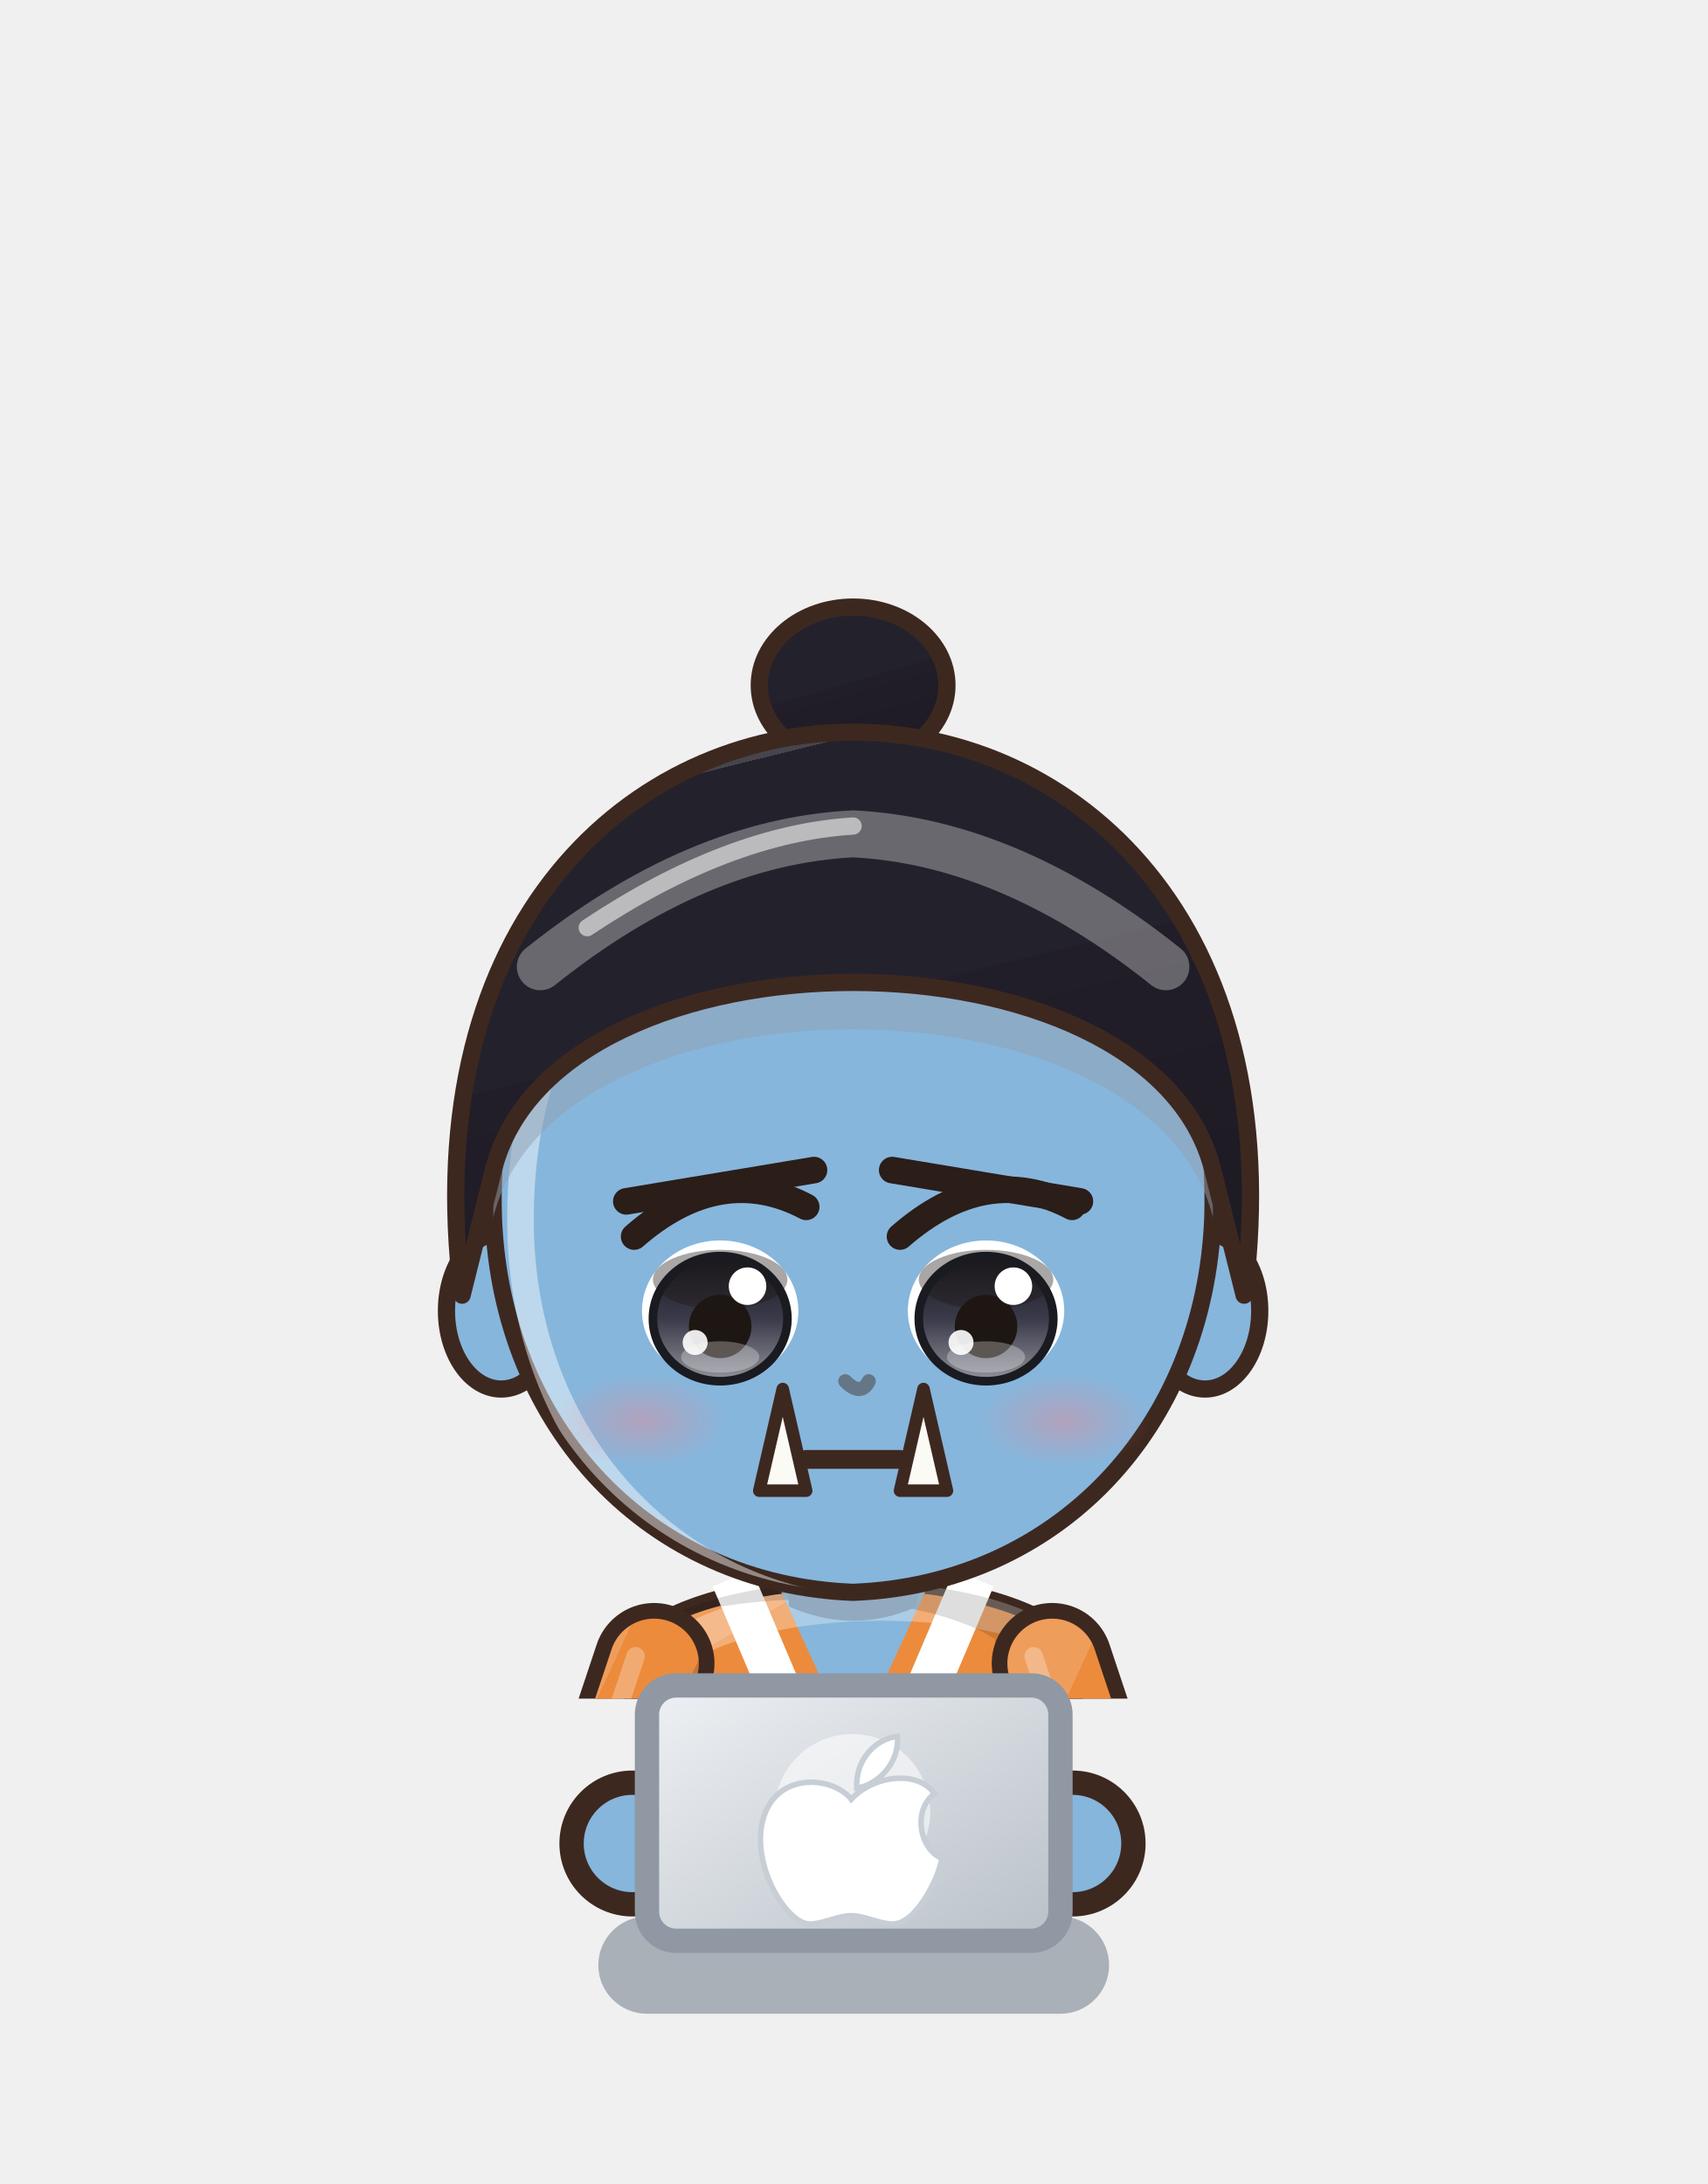
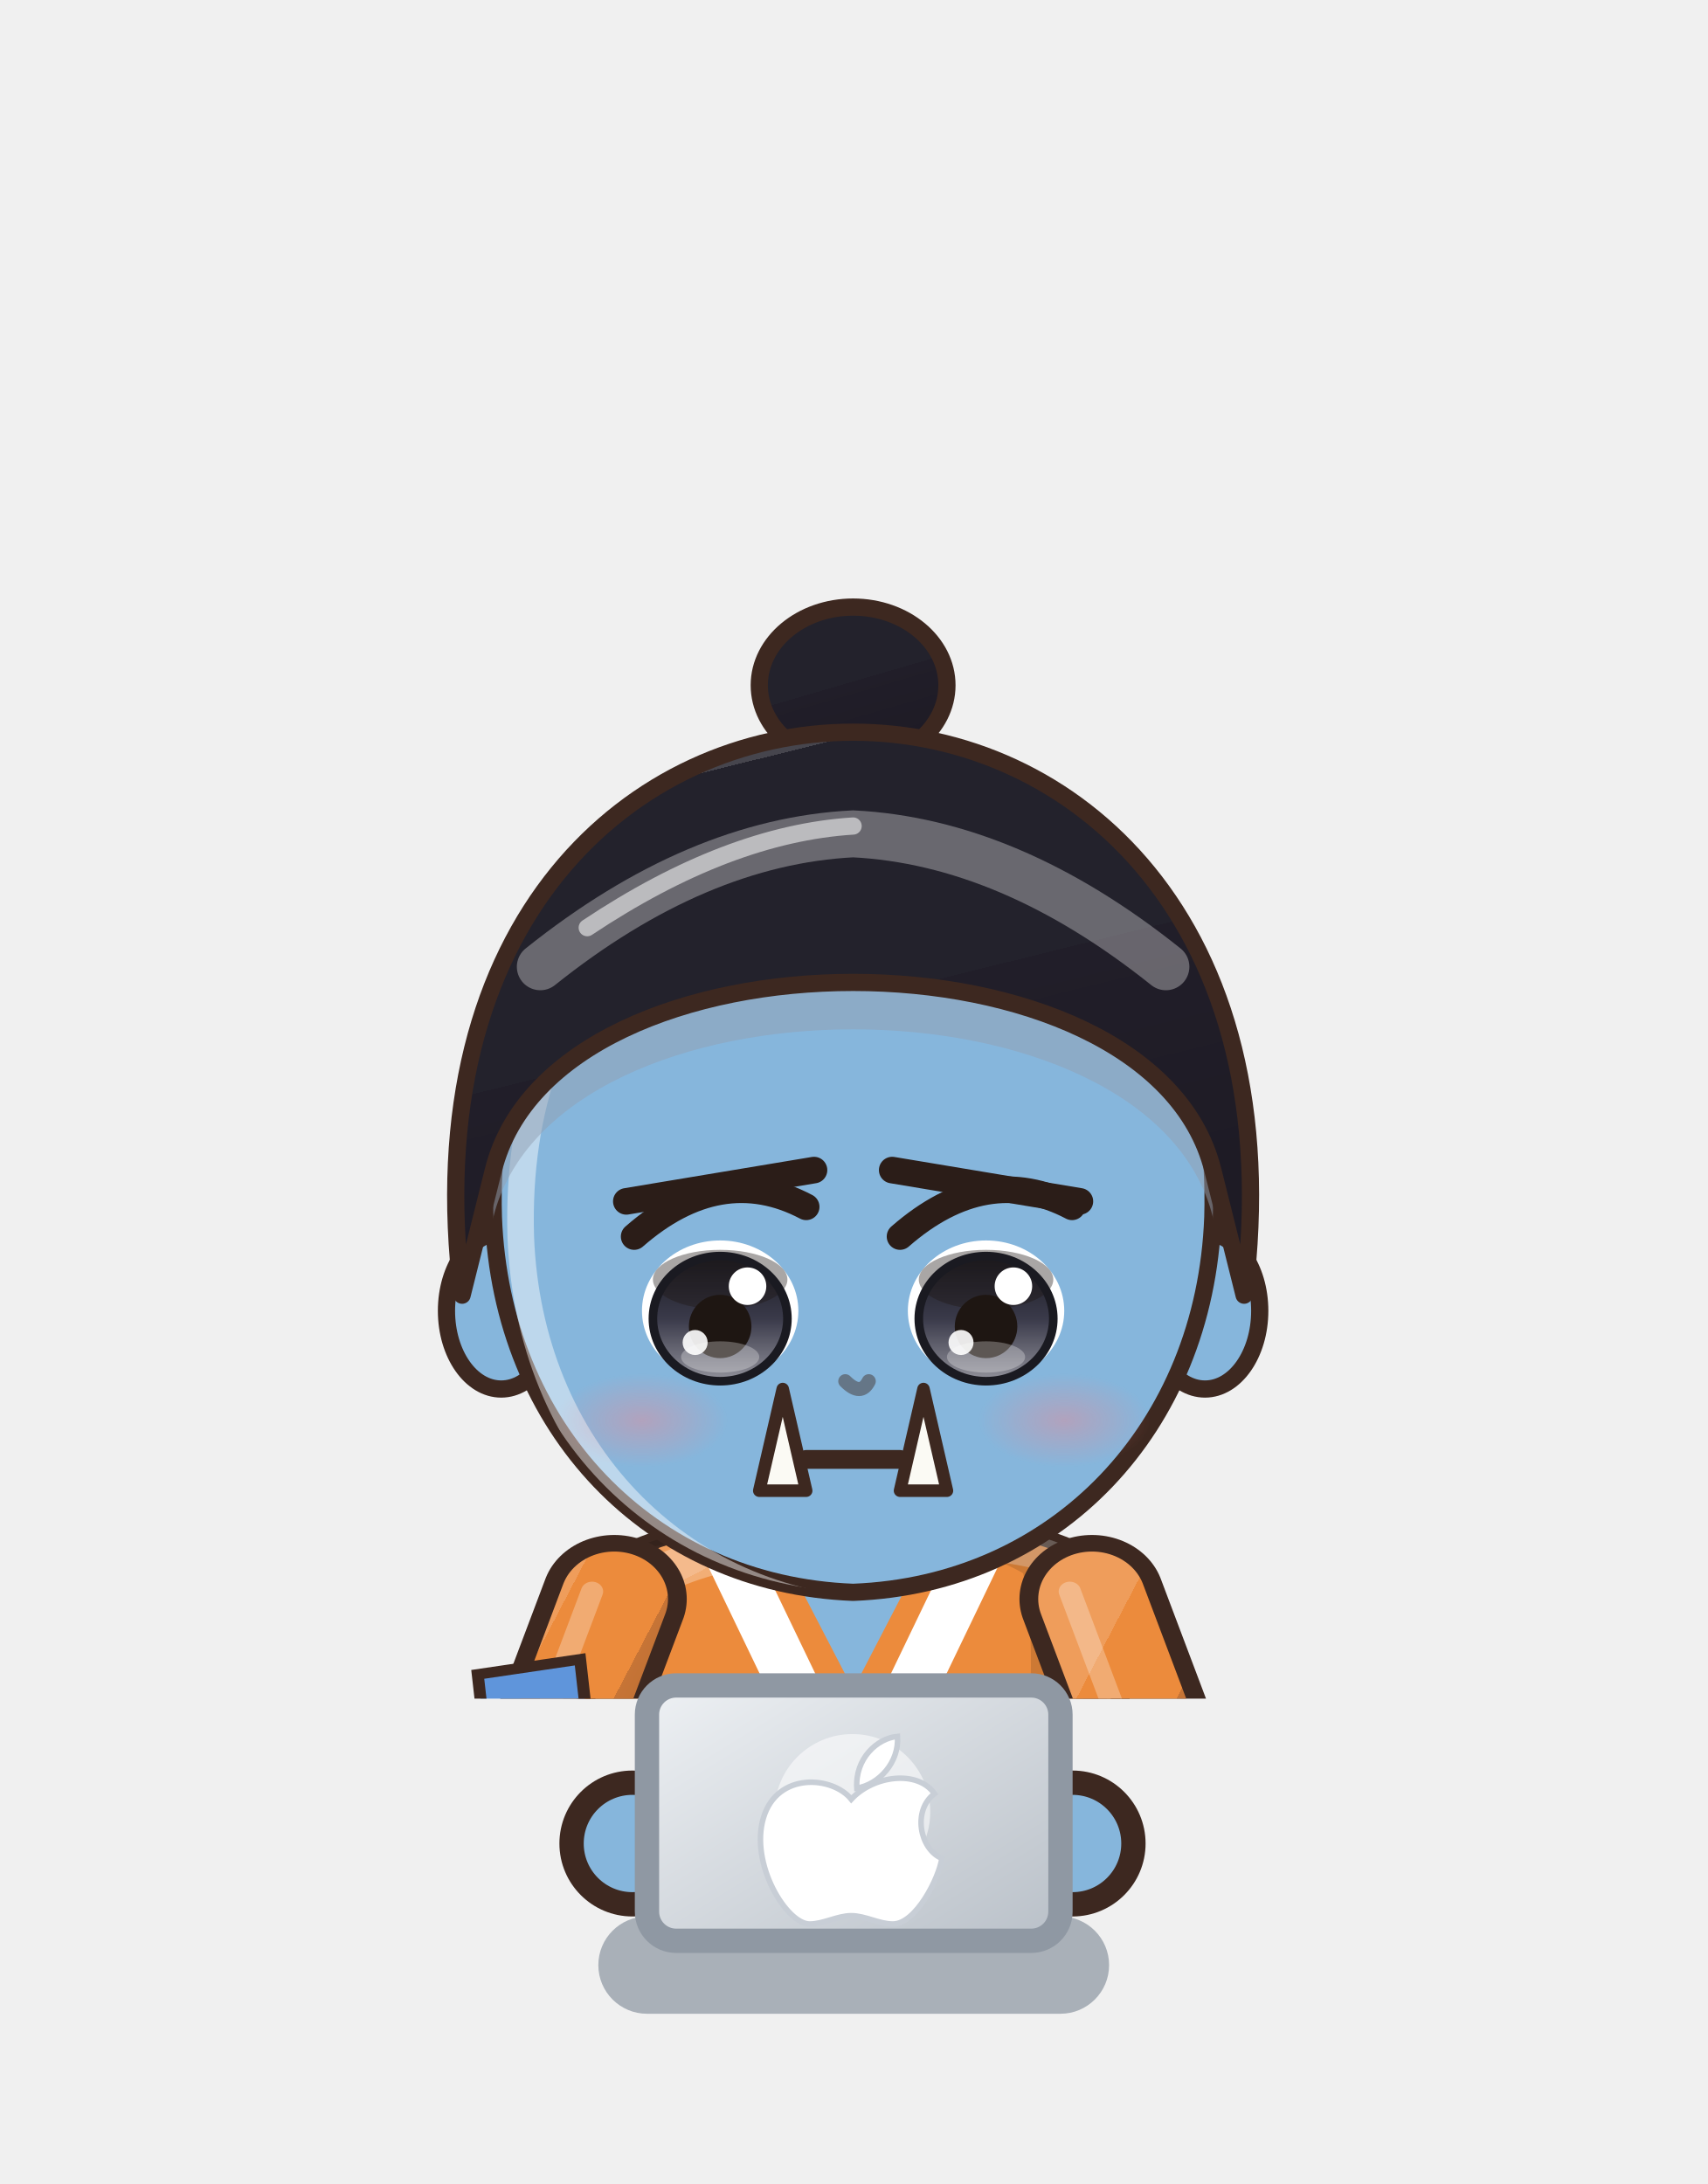
<svg xmlns="http://www.w3.org/2000/svg" viewBox="597.3 228.2 70.2 89.8" width="70.2" height="89.8">
  <svg x="597.3" y="228.2" viewBox="-120 -180 240 238.95" width="70.15" height="69.842">
    <defs>
      <linearGradient id="hair52" x1="0" y1="0" x2=".35" y2="1">
        <stop offset="0" stop-color="#46454d" />
        <stop offset=".16" stop-color="#46454d" />
        <stop offset=".16" stop-color="#23222c" />
        <stop offset=".58" stop-color="#23222c" />
        <stop offset=".58" stop-color="#211e29" />
        <stop offset="1" stop-color="#1e1b25" />
      </linearGradient>
      <radialGradient id="skin52" cx=".4" cy=".32" r=".85">
        <stop offset="0" stop-color="#86b6dc" />
        <stop offset=".84" stop-color="#86b6dc" />
        <stop offset=".84" stop-color="#92aac0" />
        <stop offset="1" stop-color="#92aac0" />
      </radialGradient>
      <linearGradient id="cloth52" x1="0" y1="0" x2=".45" y2="1">
        <stop offset="0" stop-color="#ef9d5b" />
        <stop offset=".16" stop-color="#ef9d5b" />
        <stop offset=".16" stop-color="#ec8b3c" />
        <stop offset=".6" stop-color="#ec8b3c" />
        <stop offset=".6" stop-color="#c67436" />
        <stop offset="1" stop-color="#b66a31" />
      </linearGradient>
      <linearGradient id="iris52" x1="0" y1="0" x2="0" y2="1">
        <stop offset="0" stop-color="#1a1a21" />
        <stop offset=".5" stop-color="#3a3a4a" />
        <stop offset="1" stop-color="#92929b" />
      </linearGradient>
      <linearGradient id="gold52" x1="0" y1="0" x2="1" y2="1">
        <stop offset="0" stop-color="#f6d27a" />
        <stop offset=".55" stop-color="#d9a63a" />
        <stop offset="1" stop-color="#a8761e" />
      </linearGradient>
      <linearGradient id="steel52" x1="0" y1="0" x2="1" y2="1">
        <stop offset="0" stop-color="#e4e8ee" />
        <stop offset=".5" stop-color="#9aa3ad" />
        <stop offset="1" stop-color="#5a606a" />
      </linearGradient>
      <linearGradient id="beard52" x1="0" y1="0" x2="0" y2="1">
        <stop offset="0" stop-color="#e6e6ea" />
        <stop offset="1" stop-color="#b8b8c2" />
      </linearGradient>
      <radialGradient id="hawkiris52" cx=".45" cy=".4" r=".7">
        <stop offset="0" stop-color="#ffe27a" />
        <stop offset=".6" stop-color="#e8a52a" />
        <stop offset="1" stop-color="#9a5a12" />
      </radialGradient>
      <linearGradient id="straw52" x1="0" y1="0" x2=".3" y2="1">
        <stop offset="0" stop-color="#ffe7aa" />
        <stop offset=".16" stop-color="#ffe7aa" />
        <stop offset=".16" stop-color="#ffe39a" />
        <stop offset=".58" stop-color="#ffe39a" />
        <stop offset=".58" stop-color="#e9b456" />
        <stop offset="1" stop-color="#d6a54f" />
      </linearGradient>
      <radialGradient id="blush52">
        <stop offset="0" stop-color="#ff7f86" stop-opacity=".9" />
        <stop offset="1" stop-color="#ff7f86" stop-opacity="0" />
      </radialGradient>
      <clipPath id="face52">
        <path d="M -46,-4 C -47,-38 -25,-55 0,-55 C 25,-55 47,-38 46,-4 C 45,23 26,43 0,44 C -26,43 -45,23 -46,-4 Z" />
      </clipPath>
      <clipPath id="torso52">
        <path d="M -30,50 C -34,68 -28,94 -26,124 L 26,124 C 28,94 34,68 30,50 C 18,40 -18,40 -30,50 Z" />
      </clipPath>
    </defs>
    <ellipse cx="0" cy="208" rx="42" ry="7" fill="#000000" opacity=".16" />
    <g transform="translate(0,44.0) scale(1.100) translate(0,-44)">
      <ellipse cx="0" cy="-72" rx="12" ry="10" fill="url(#hair52)" stroke="#3d2820" stroke-width="2.2" stroke-linejoin="round" />
    </g>
-     <g transform="translate(0,205) scale(1,1) translate(0,-205)">
+     <g transform="translate(0,205) scale(1.2,1.06) translate(0,-205)">
      <path d="M -23.5,118 Q -24.5,160.0 -20.5,202 L -5.5,202 Q -1.5,160.0 -2.5,118 Z" fill="#2a5ea8" stroke="#3d2820" stroke-width="2.2" stroke-linejoin="round" />
      <path d="M -9,124 Q -8,160 -10,196" stroke="#000000" stroke-width="4.5" fill="none" opacity=".14" stroke-linecap="round" />
      <path d="M -18,126 Q -19,150 -18,170" stroke="#ffffff" stroke-width="2" fill="none" opacity=".22" stroke-linecap="round" />
      <ellipse cx="-13" cy="205" rx="14" ry="7" fill="#3a2a24" stroke="#3d2820" stroke-width="2.2" stroke-linejoin="round" />
      <ellipse cx="-17" cy="202.5" rx="5" ry="2" fill="#ffffff" opacity=".35" />
      <path d="M 2.5,118 Q 1.5,160.0 5.5,202 L 20.5,202 Q 24.5,160.0 23.5,118 Z" fill="#2a5ea8" stroke="#3d2820" stroke-width="2.2" stroke-linejoin="round" />
      <path d="M 17,124 Q 18,160 16,196" stroke="#000000" stroke-width="4.5" fill="none" opacity=".14" stroke-linecap="round" />
      <path d="M 8,126 Q 7,150 8,170" stroke="#ffffff" stroke-width="2" fill="none" opacity=".22" stroke-linecap="round" />
      <ellipse cx="13" cy="205" rx="14" ry="7" fill="#3a2a24" stroke="#3d2820" stroke-width="2.2" stroke-linejoin="round" />
      <ellipse cx="9" cy="202.5" rx="5" ry="2" fill="#ffffff" opacity=".35" />
      <path d="M -30,50 C -34,68 -28,94 -26,124 L 26,124 C 28,94 34,68 30,50 C 18,40 -18,40 -30,50 Z" fill="url(#cloth52)" stroke="#3d2820" stroke-width="2.2" stroke-linejoin="round" />
      <path d="M -17,42 L 0,82 L 17,42" stroke="#ffffff" stroke-width="6" fill="none" />
      <path d="M -11,42 L 0,66 L 11,42 Z" fill="url(#skin52)" />
      <path d="M -31,96 L 31,96 L 30,110 L -30,110 Z" fill="#2a5ea8" stroke="#3d2820" stroke-width="2.2" stroke-linejoin="round" />
      <g clip-path="url(#torso52)">
        <path d="M -30,50 C -34,68 -28,94 -26,124 L 26,124 C 28,94 34,68 30,50 C 18,40 -18,40 -30,50 Z" transform="translate(4,3)" fill="none" stroke="#ffffff" stroke-width="5" opacity=".3" />
        <path d="M -30,50 C -34,68 -28,94 -26,124 L 26,124 C 28,94 34,68 30,50 C 18,40 -18,40 -30,50 Z" transform="translate(-6,-2)" fill="none" stroke="#000000" stroke-width="9" opacity=".13" />
      </g>
      <path d="M -27,112 L -36,176 L -10,176 L -9,118 Z M 27,112 L 36,176 L 10,176 L 9,118 Z" fill="url(#cloth52)" stroke="#3d2820" stroke-width="2.2" stroke-linejoin="round" />
      <path d="M -28,54 L -38,84 L -31,102" stroke="#3d2820" stroke-width="17" fill="none" stroke-linecap="round" stroke-linejoin="round" />
      <path d="M -28,54 L -38,84 L -31,102" stroke="url(#cloth52)" stroke-width="12.6" fill="none" stroke-linecap="round" stroke-linejoin="round" />
      <path d="M -28,54 L -38,84 L -31,102" transform="translate(-2.6,-1)" stroke="#ffffff" stroke-width="2.6" fill="none" stroke-linecap="round" stroke-linejoin="round" opacity=".28" />
      <path d="M 28,54 L 38,84 L 31,102" stroke="#3d2820" stroke-width="17" fill="none" stroke-linecap="round" stroke-linejoin="round" />
      <path d="M 28,54 L 38,84 L 31,102" stroke="url(#cloth52)" stroke-width="12.6" fill="none" stroke-linecap="round" stroke-linejoin="round" />
      <path d="M 28,54 L 38,84 L 31,102" transform="translate(-2.6,-1)" stroke="#ffffff" stroke-width="2.6" fill="none" stroke-linecap="round" stroke-linejoin="round" opacity=".28" />
      <circle cx="-31" cy="102" r="8.5" fill="url(#skin52)" stroke="#3d2820" stroke-width="2.2" />
      <circle cx="31" cy="102" r="8.5" fill="url(#skin52)" stroke="#3d2820" stroke-width="2.2" />
      <path d="M -44,64 L -32,62 L -31,72 L -43,74 Z" fill="#5f95db" stroke="#3d2820" stroke-width="1.4" />
      <path d="M -10,34 L 10,34 L 9,46 Q 0,50 -9,46 Z" fill="#92aac0" />
    </g>
    <g transform="translate(0,44.0) scale(1.100) translate(0,-44)">
      <ellipse cx="-45" cy="8" rx="7" ry="10" fill="url(#skin52)" stroke="#3d2820" stroke-width="2.2" stroke-linejoin="round" />
      <ellipse cx="45" cy="8" rx="7" ry="10" fill="url(#skin52)" stroke="#3d2820" stroke-width="2.2" stroke-linejoin="round" />
      <path d="M -46,-4 C -47,-38 -25,-55 0,-55 C 25,-55 47,-38 46,-4 C 45,23 26,43 0,44 C -26,43 -45,23 -46,-4 Z" fill="url(#skin52)" stroke="#3d2820" stroke-width="2.2" stroke-linejoin="round" />
      <g clip-path="url(#face52)">
        <path d="M -46,-4 C -47,-38 -25,-55 0,-55 C 25,-55 47,-38 46,-4 C 45,23 26,43 0,44 C -26,43 -45,23 -46,-4 Z" transform="translate(3.5,2.5)" fill="none" stroke="#ffffff" stroke-width="3.4" opacity=".45" />
      </g>
      <g clip-path="url(#face52)">
        <path d="M -50,6 C -56,-42 -28,-66 0,-66 C 28,-66 56,-42 50,6 L 46,-10 C 38,-42 -38,-42 -46,-10 Z" transform="translate(0,6)" fill="#929fb2" opacity=".5" />
      </g>
      <ellipse cx="-17" cy="8" rx="10" ry="9" fill="#ffffff" />
      <ellipse cx="-17" cy="9" rx="8.6" ry="8" fill="url(#iris52)" />
      <ellipse cx="-17" cy="4.0" rx="8.6" ry="3.8" fill="#1e1612" opacity=".38" />
      <ellipse cx="-17" cy="9" rx="8.6" ry="8" fill="none" stroke="#1a1a21" stroke-width="1.1" />
      <ellipse cx="-17" cy="10" rx="4" ry="4.05" fill="#1e1612" />
      <ellipse cx="-17" cy="13.9" rx="5" ry="2.0" fill="#ffffff" opacity=".28" />
      <circle cx="-13.5" cy="4.85" r="2.4" fill="#ffffff" />
      <circle cx="-20.2" cy="12.05" r="1.6" fill="#ffffff" opacity=".9" />
      <path d="M -28,-1.5 Q -17,-11.1 -6,-5.3" stroke="#2b1d18" stroke-width="3.4" fill="none" stroke-linecap="round" />
      <path d="M -29,-6 L -5,-10" stroke="#2b1d18" stroke-width="3.4" stroke-linecap="round" />
      <ellipse cx="17" cy="8" rx="10" ry="9" fill="#ffffff" />
      <ellipse cx="17" cy="9" rx="8.6" ry="8" fill="url(#iris52)" />
      <ellipse cx="17" cy="4.0" rx="8.6" ry="3.8" fill="#1e1612" opacity=".38" />
      <ellipse cx="17" cy="9" rx="8.6" ry="8" fill="none" stroke="#1a1a21" stroke-width="1.1" />
      <ellipse cx="17" cy="10" rx="4" ry="4.05" fill="#1e1612" />
      <ellipse cx="17" cy="13.9" rx="5" ry="2.0" fill="#ffffff" opacity=".28" />
      <circle cx="20.5" cy="4.85" r="2.4" fill="#ffffff" />
      <circle cx="13.8" cy="12.05" r="1.6" fill="#ffffff" opacity=".9" />
      <path d="M 6,-1.5 Q 17,-11.1 28,-5.3" stroke="#2b1d18" stroke-width="3.4" fill="none" stroke-linecap="round" />
      <path d="M 5,-10 L 29,-6" stroke="#2b1d18" stroke-width="3.4" stroke-linecap="round" />
      <path d="M -6,27 L 6,27" stroke="#3d2820" stroke-width="2.4" stroke-linecap="round" />
      <ellipse cx="-27" cy="22" rx="11" ry="6" fill="url(#blush52)" opacity="0.40" />
      <ellipse cx="27" cy="22" rx="11" ry="6" fill="url(#blush52)" opacity="0.40" />
      <path d="M -1,17 Q 1,19 2,17" stroke="#657687" stroke-width="1.8" fill="none" stroke-linecap="round" />
      <path d="M -12,31 L -9,18 L -6,31 Z" fill="#fbfaf4" stroke="#3d2820" stroke-width="1.6" stroke-linejoin="round" />
      <path d="M 12,31 L 9,18 L 6,31 Z" fill="#fbfaf4" stroke="#3d2820" stroke-width="1.6" stroke-linejoin="round" />
      <path d="M -50,6 C -56,-42 -28,-66 0,-66 C 28,-66 56,-42 50,6 L 46,-10 C 38,-42 -38,-42 -46,-10 Z" fill="url(#hair52)" stroke="#3d2820" stroke-width="2.2" stroke-linejoin="round" />
      <defs>
        <clipPath id="hf52">
          <path d="M -50,6 C -56,-42 -28,-66 0,-66 C 28,-66 56,-42 50,6 L 46,-10 C 38,-42 -38,-42 -46,-10 Z" />
        </clipPath>
      </defs>
      <g clip-path="url(#hf52)">
        <path d="M -40,-36 Q -20,-52 0,-53 Q 20,-52 40,-36" stroke="#ffffff" stroke-width="6" fill="none" stroke-linecap="round" opacity=".32" />
        <path d="M -34,-41 Q -16,-53 0,-54" stroke="#ffffff" stroke-width="2.2" fill="none" stroke-linecap="round" opacity=".55" />
      </g>
    </g>
-     <g transform="translate(0,205) scale(1,1) translate(0,-205)" />
+     <g transform="translate(0,205) scale(1.2,1.06) translate(0,-205)" />
  </svg>
  <circle cx="623.3" cy="304.0" r="2.5" fill="#86b6dc" stroke="#3d2820" stroke-width="1.0" />
  <circle cx="641.4" cy="304.0" r="2.5" fill="#86b6dc" stroke="#3d2820" stroke-width="1.0" />
  <defs>
    <linearGradient id="lp53" x1="0" y1="0" x2="1" y2="1">
      <stop offset="0" stop-color="#eef1f4" />
      <stop offset="1" stop-color="#b9c0c8" />
    </linearGradient>
  </defs>
  <rect x="621.9" y="307.0" width="21.0" height="4" rx="2" fill="#a9b0b8" />
  <rect x="623.9" y="297.5" width="17.0" height="10.5" rx="1.2" fill="url(#lp53)" stroke="#8f98a3" stroke-width="1" />
  <ellipse cx="632.347" cy="302.7" rx="3.2" ry="3.2" fill="#ffffff" opacity=".55" />
  <path d="M 0,-4 C -2,-6.5 -8,-7 -9.5,-2 C -11,3 -7,9.5 -4.5,9.5 C -3,9.5 -1.5,8.6 0,8.6 C 1.5,8.6 3,9.5 4.5,9.5 C 7,9.5 9.5,4.5 9.8,2.4 C 7.4,1.4 6.6,-2.8 9,-4.6 C 7.2,-7.2 2.4,-6.6 0,-4 Z M 0.6,-5.2 C 0.4,-8.4 2.8,-10.6 5,-10.8 C 5.2,-8 3,-5.6 0.6,-5.2 Z" transform="translate(632.3,303.7) scale(0.38)" fill="#ffffff" stroke="#c8ced6" stroke-width=".6" />
</svg>
